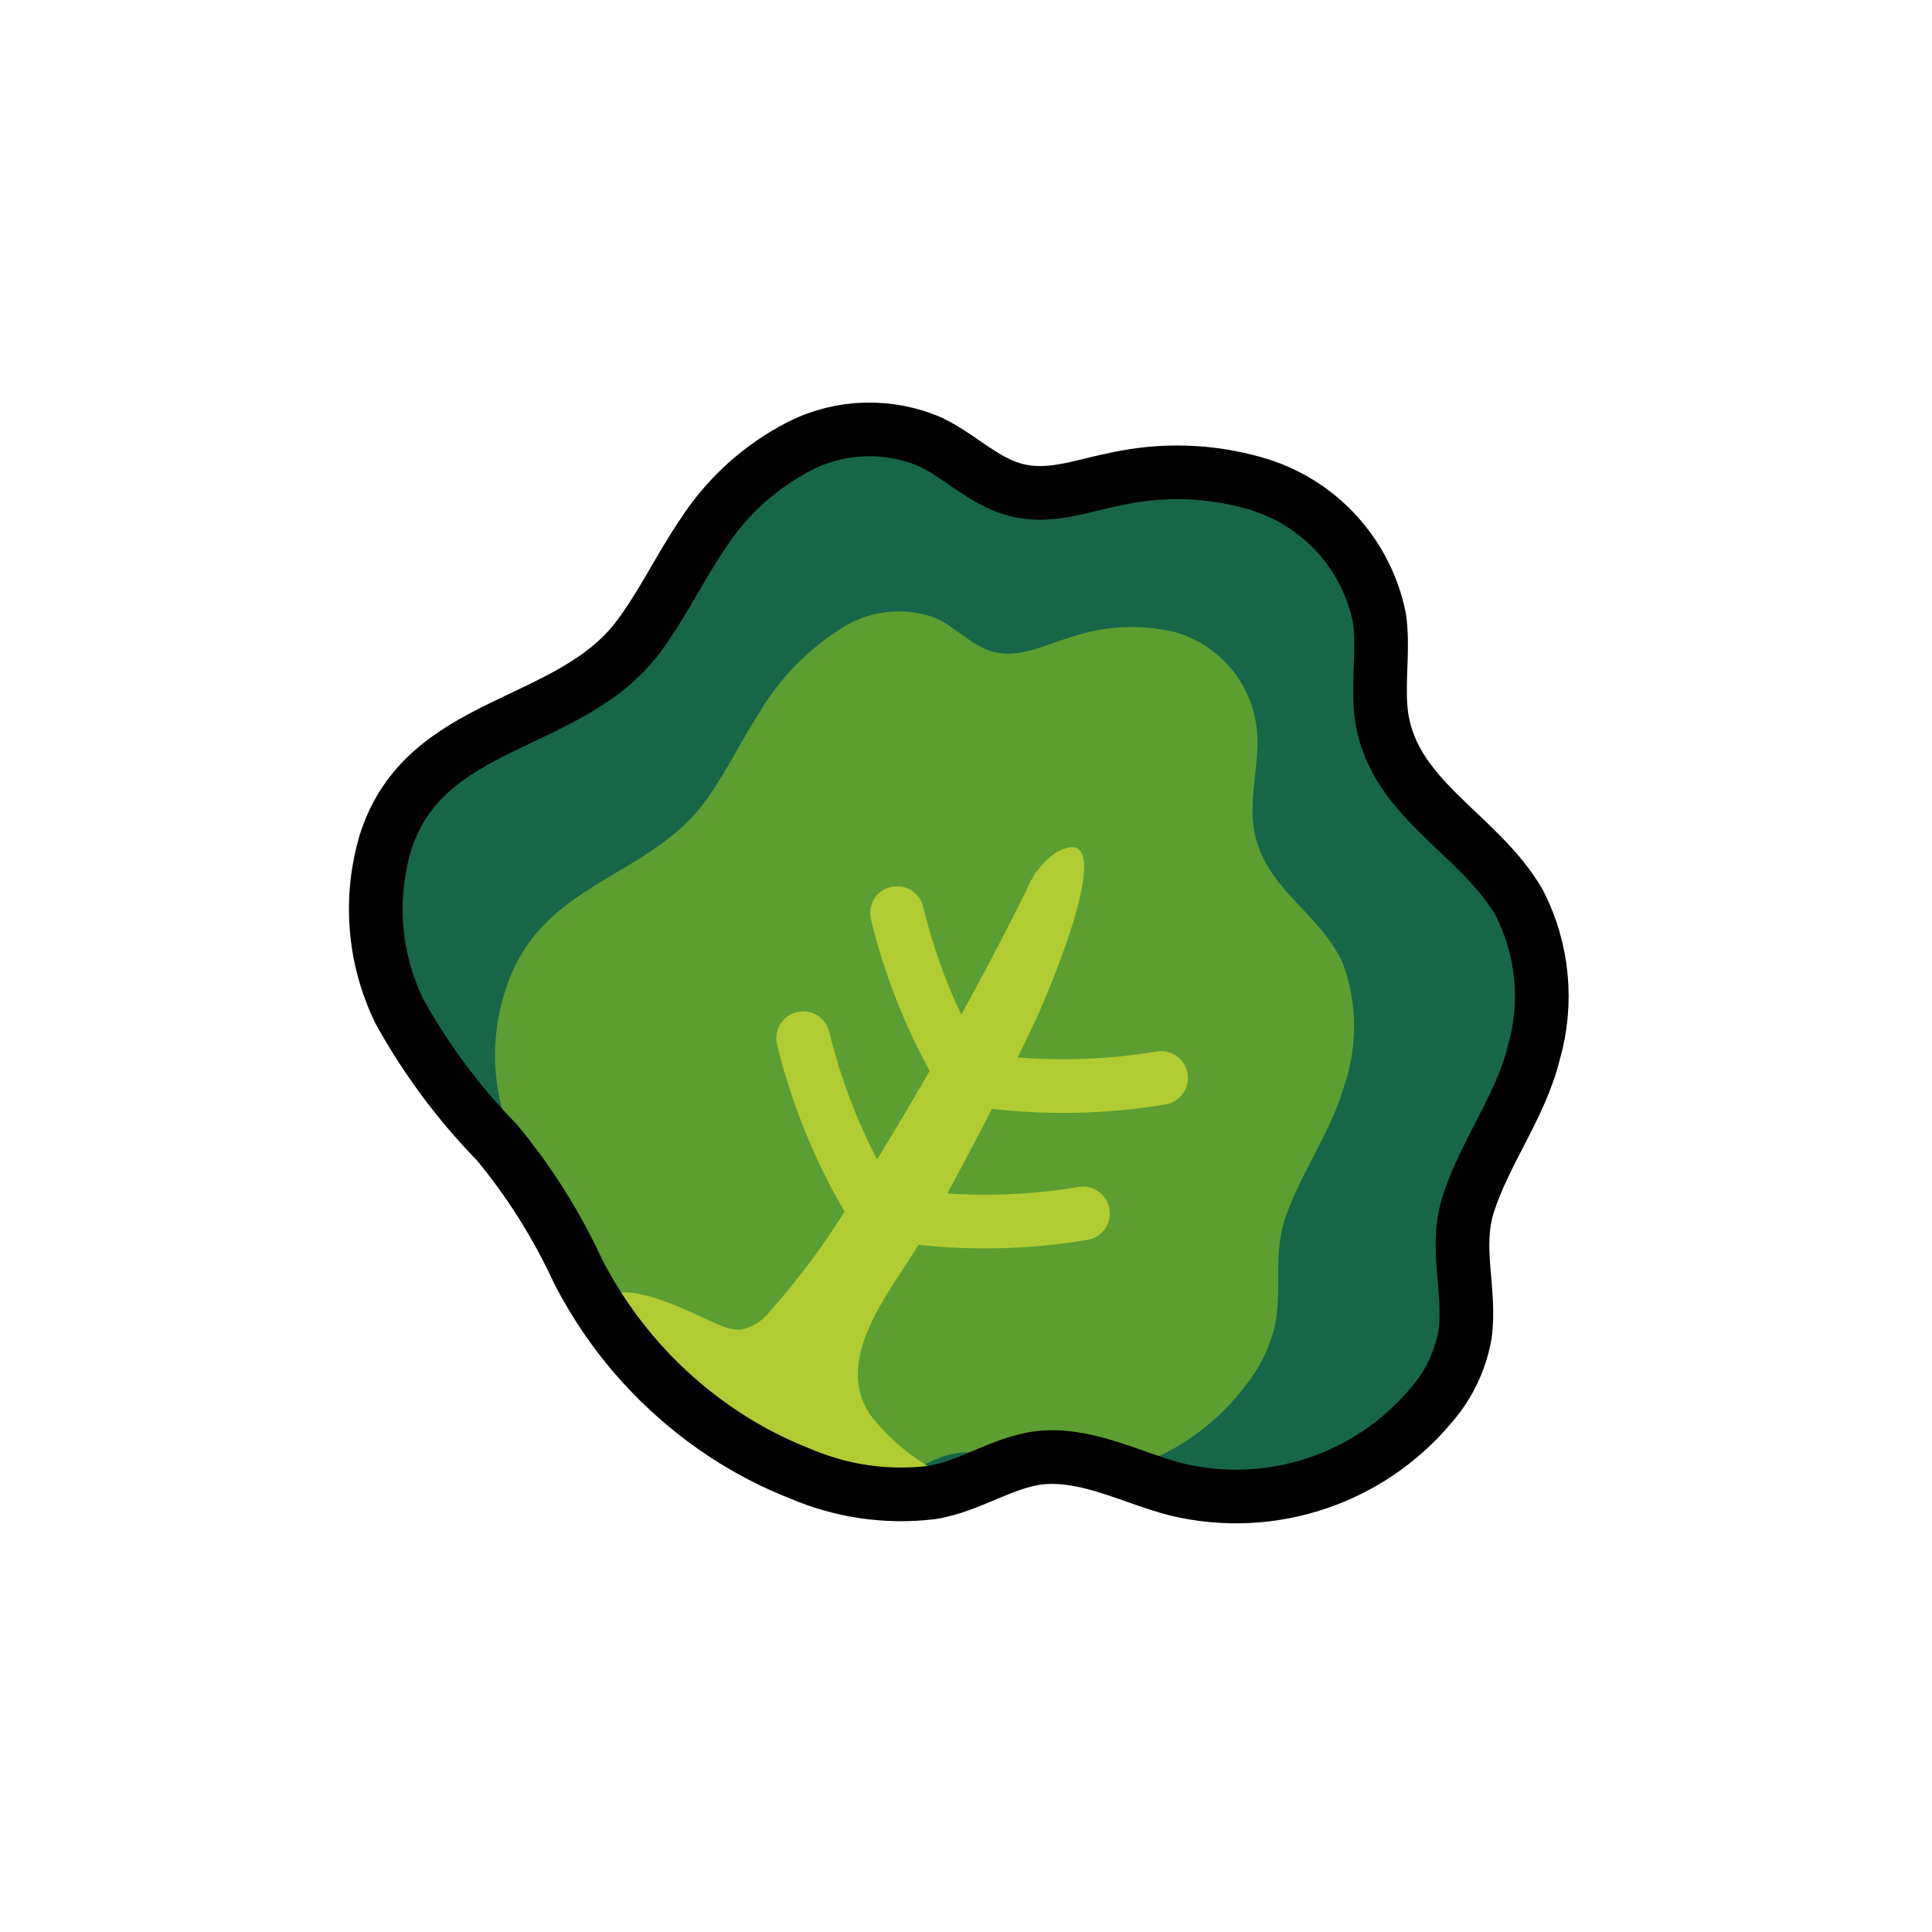
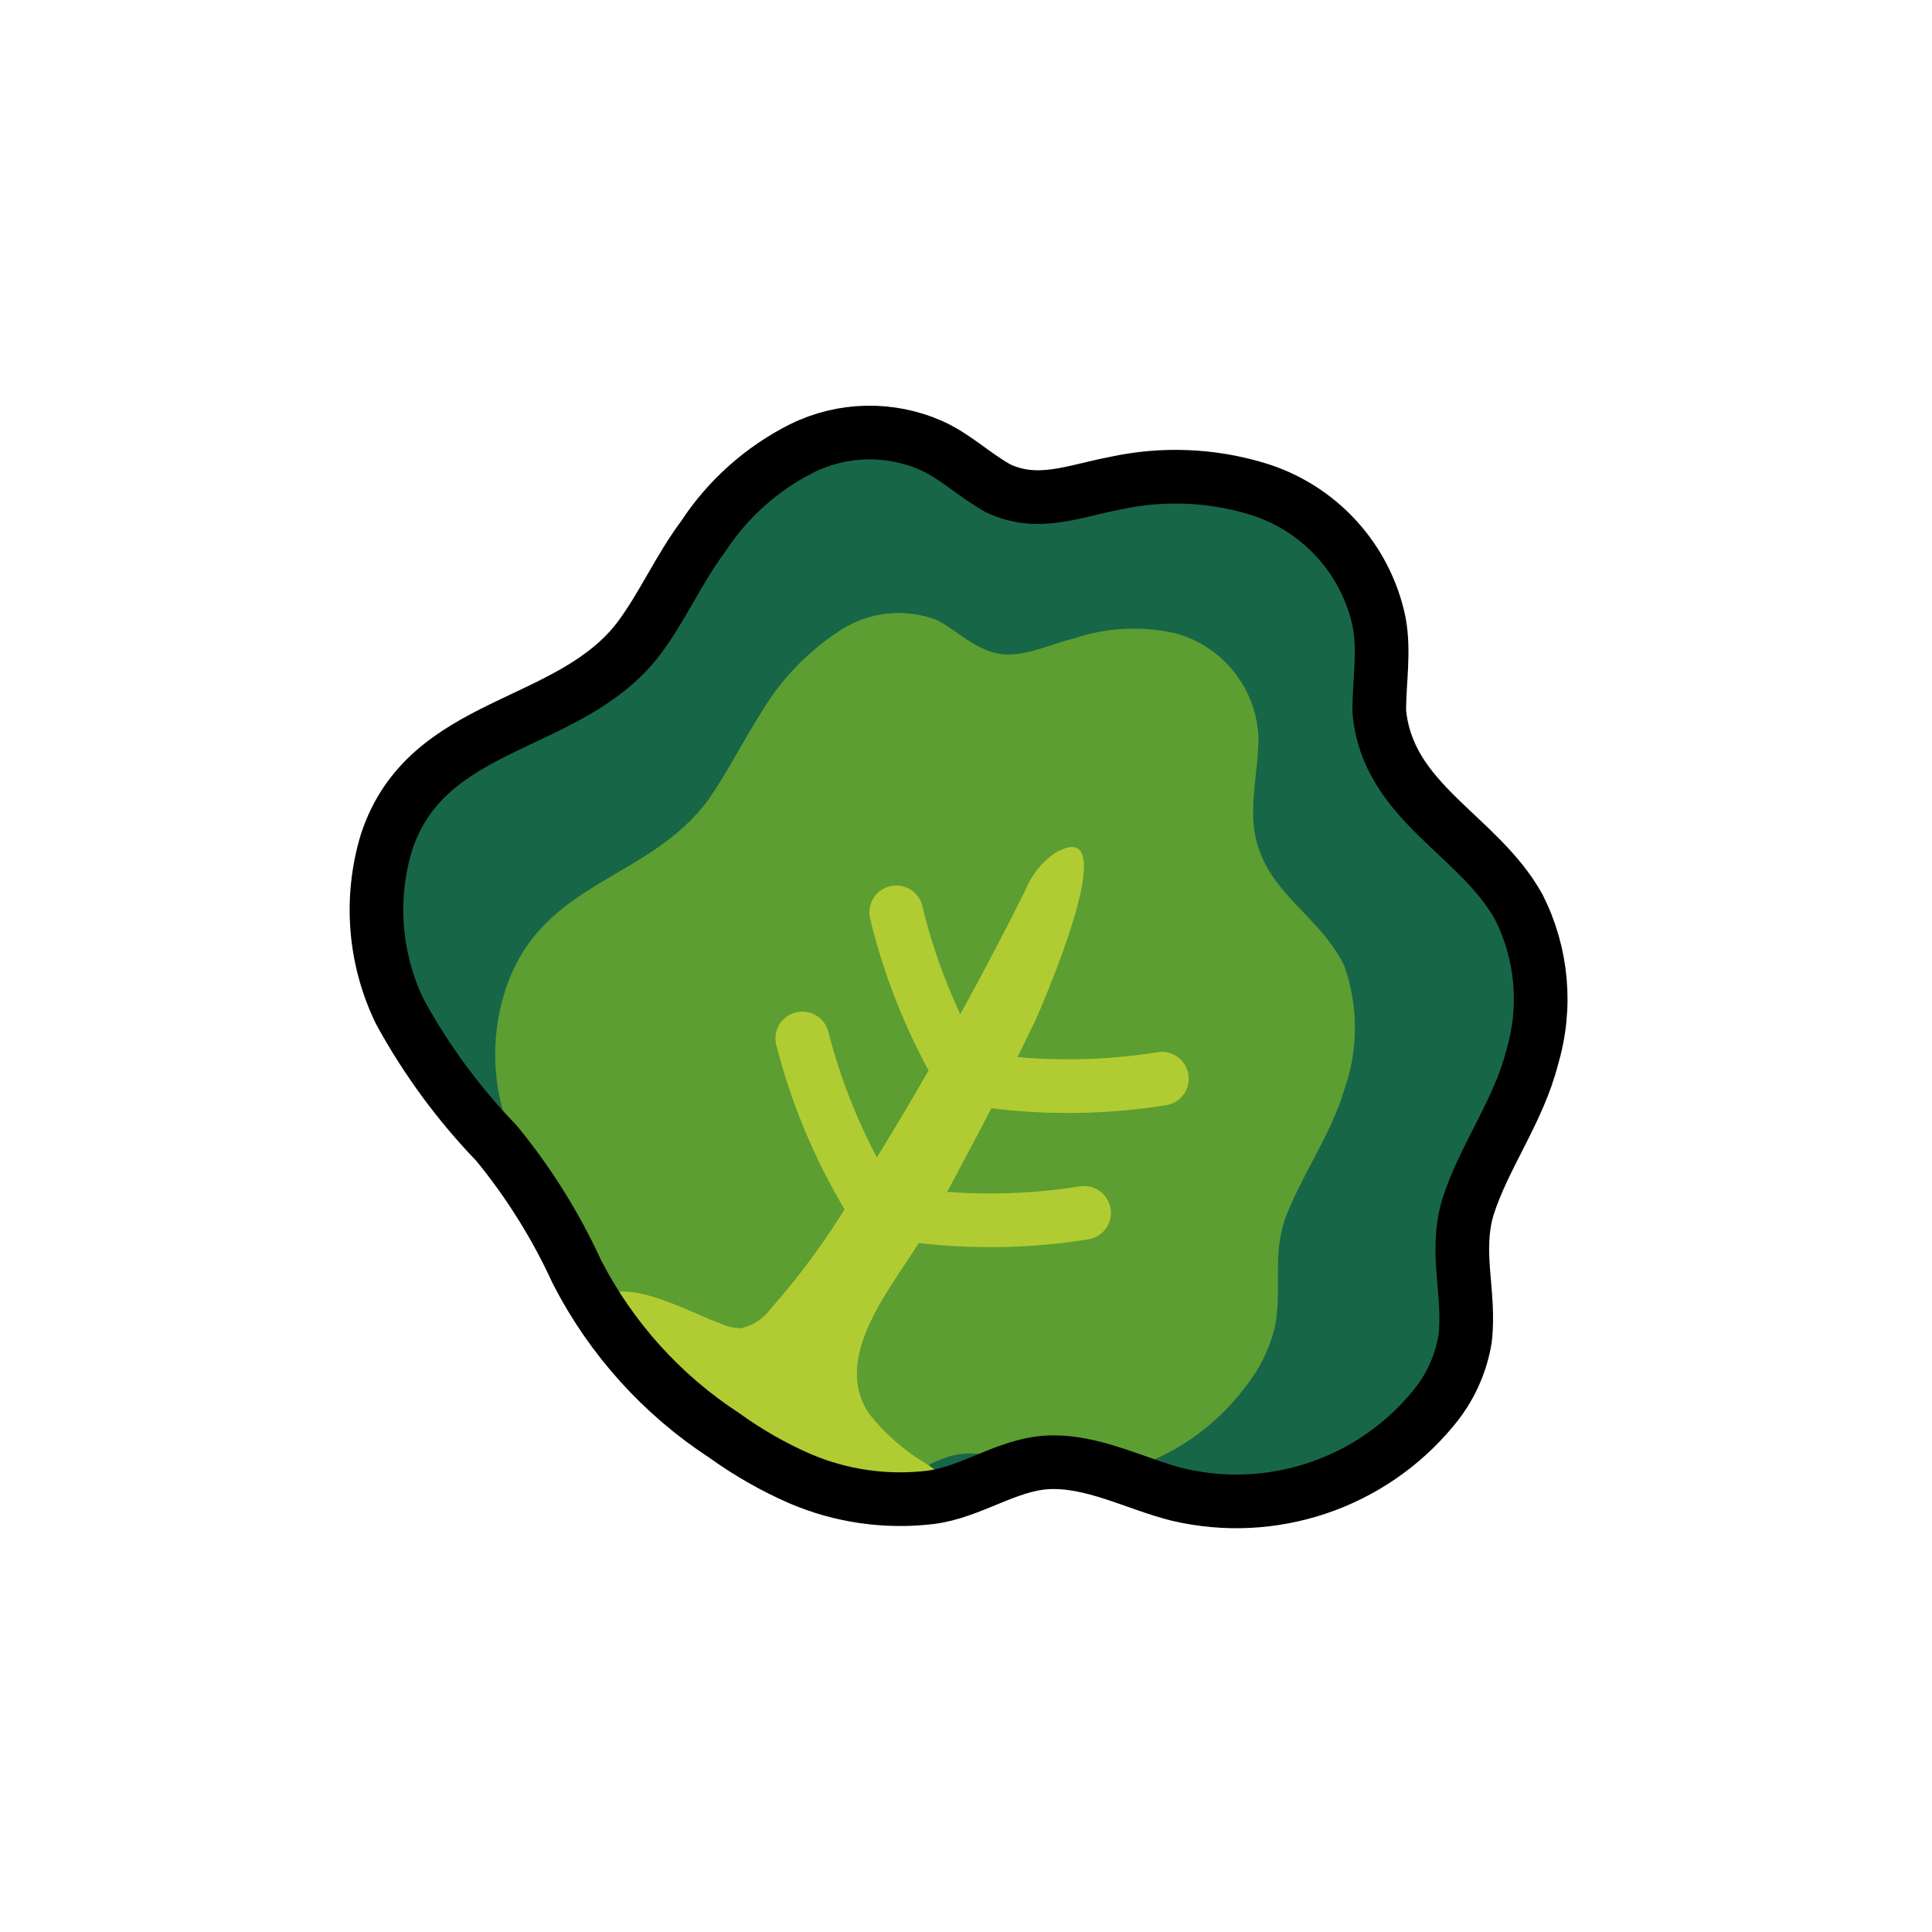
- <svg xmlns="http://www.w3.org/2000/svg" id="emoji" viewBox="0 0 72 72">
-   <g id="color">
-     <path fill="#186648" d="M27.037,53.484a16.002,16.002,0,0,1-5.499-6.116,22.019,22.019,0,0,0-3.018-4.792,22.81,22.81,0,0,1-3.634-4.884,8.684,8.684,0,0,1-.507-6.337c1.482-4.574,6.846-4.202,9.41-7.623.895-1.195,1.536-2.561,2.375-3.796a9.453,9.453,0,0,1,3.67-3.329,5.744,5.744,0,0,1,4.85-.131c.897.429,1.641,1.132,2.542,1.552,1.547.721,2.841.119,4.386-.181a10.514,10.514,0,0,1,5.151.162,6.561,6.561,0,0,1,4.645,5.027c.155,1.101-.043,2.223.043,3.332.262,3.358,3.665,4.628,5.184,7.305a7.638,7.638,0,0,1,.523,5.573c-.498,2.004-1.806,3.665-2.435,5.616-.535,1.661.102,3.213-.127,4.883a5.424,5.424,0,0,1-1.25,2.614,9.483,9.483,0,0,1-9.487,3.152c-1.599-.407-3.189-1.289-4.882-1.204-1.47.074-2.77,1.083-4.269,1.317a9.544,9.544,0,0,1-4.901-.712A15.28,15.28,0,0,1,27.037,53.484Z" />
-     <path fill="#5c9e31" d="M26.876,54.228a10.183,10.183,0,0,1-3.683-4.724,15.234,15.234,0,0,0-1.93-3.784,15.126,15.126,0,0,1-2.38-3.821,7.845,7.845,0,0,1,.028-5.225c1.388-3.889,5.336-3.921,7.452-6.922.739-1.048,1.3-2.222,2-3.3a9.312,9.312,0,0,1,2.929-2.995,3.95,3.95,0,0,1,3.599-.417c.637.299,1.143.835,1.783,1.126,1.099.5,2.096-.082,3.259-.429a6.976,6.976,0,0,1,3.803-.193,4.228,4.228,0,0,1,3.12,3.875c.045.904-.173,1.847-.18,2.762-.02,2.77,2.42,3.607,3.374,5.731a6.851,6.851,0,0,1,.033,4.59c-.496,1.694-1.57,3.155-2.16,4.814-.502,1.412-.129,2.659-.404,4.059a5.667,5.667,0,0,1-1.092,2.248c-1.813,2.411-4.755,3.721-7.225,3.218-1.158-.236-2.28-.867-3.538-.689-1.093.155-2.12,1.075-3.244,1.364a6.014,6.014,0,0,1-3.584-.279A8.876,8.876,0,0,1,26.876,54.228Z" />
-     <path fill="#b1cc33" d="M22.427,48.544c.666-1.121,3.656.55,4.377.833a1.866,1.866,0,0,0,.768.181,1.777,1.777,0,0,0,1.112-.681,27.459,27.459,0,0,0,3.046-4.138A128.562,128.562,0,0,0,38.24,33.204,3.127,3.127,0,0,1,39.32,31.793c2.671-1.551-.394,5.519-.699,6.167-1.266,2.694-2.656,5.328-4.093,7.934-1.057,1.918-3.601,4.606-2.095,6.837a7.755,7.755,0,0,0,2.209,1.942c.425.287.82.483,1.013.902-1.527.937-4.505-.072-6.029-.66C25.235,53.22,21.9,49.438,22.427,48.544Z" />
-     <path fill="none" stroke="#b1cc33" stroke-linecap="round" stroke-linejoin="round" stroke-width="2" d="M33.43,34.027a22.19,22.19,0,0,0,2.332,5.829" />
-     <path fill="none" stroke="#b1cc33" stroke-linecap="round" stroke-linejoin="round" stroke-width="2" d="M29.932,38.69A22.199,22.199,0,0,0,32.264,44.52" />
-     <path fill="none" stroke="#b1cc33" stroke-linecap="round" stroke-linejoin="round" stroke-width="2" d="M43.271,40.172a22.197,22.197,0,0,1-6.276.148" />
-     <path fill="none" stroke="#b1cc33" stroke-linecap="round" stroke-linejoin="round" stroke-width="2" d="M40.358,45.221a22.197,22.197,0,0,1-6.276.148" />
+ <svg xmlns="http://www.w3.org/2000/svg" viewBox="0 0 72 72">
+   <g>
+     <path fill="#186648" d="M27 53.5a16 16 0 0 1-5.5-6.1 22 22 0 0 0-3-4.8 22.8 22.8 0 0 1-3.6-4.9 8.7 8.7 0 0 1-.5-6.3c1.5-4.6 6.8-4.2 9.4-7.6.9-1.2 1.5-2.6 2.4-3.8a9.5 9.5 0 0 1 3.7-3.3 5.7 5.7 0 0 1 4.8-.1c.9.4 1.6 1.1 2.5 1.6 1.5.7 2.8.1 4.4-.2a10.5 10.5 0 0 1 5.2.2 6.6 6.6 0 0 1 4.6 5c.2 1.1 0 2.2 0 3.3.3 3.4 3.7 4.6 5.2 7.3a7.6 7.6 0 0 1 .5 5.6c-.5 2-1.8 3.7-2.4 5.6-.5 1.7.1 3.2-.1 4.9a5.4 5.4 0 0 1-1.2 2.6 9.5 9.5 0 0 1-9.5 3.2c-1.6-.4-3.2-1.3-4.9-1.2-1.5.1-2.8 1.1-4.3 1.3a9.5 9.5 0 0 1-4.9-.7A15.3 15.3 0 0 1 27 53.5Z" />
+     <path fill="#5c9e31" d="M26.9 54.2a10.2 10.2 0 0 1-3.7-4.7 15.2 15.2 0 0 0-1.9-3.8 15.1 15.1 0 0 1-2.4-3.8 7.8 7.8 0 0 1 0-5.2c1.4-3.9 5.3-3.9 7.5-6.9.7-1 1.3-2.2 2-3.3a9.3 9.3 0 0 1 2.9-3 4 4 0 0 1 3.6-.4c.6.3 1.1.8 1.8 1.1 1.1.5 2.1-.1 3.3-.4a7 7 0 0 1 3.8-.2 4.2 4.2 0 0 1 3.1 3.9c0 .9-.2 1.8-.2 2.8 0 2.8 2.4 3.6 3.4 5.7a6.9 6.9 0 0 1 0 4.6c-.5 1.7-1.6 3.2-2.2 4.8-.5 1.4-.1 2.7-.4 4.1a5.7 5.7 0 0 1-1.1 2.2c-1.8 2.4-4.8 3.7-7.2 3.2-1.2-.2-2.3-.9-3.5-.7-1.1.2-2.1 1.1-3.2 1.4a6 6 0 0 1-3.6-.3A8.9 8.9 0 0 1 26.9 54.2Z" />
+     <path fill="#b1cc33" d="M22.4 48.5c.7-1.1 3.7.6 4.4.8a1.9 1.9 0 0 0 .8.2 1.8 1.8 0 0 0 1.1-.7 27.5 27.5 0 0 0 3-4.1A128.6 128.6 0 0 0 38.2 33.2 3.1 3.1 0 0 1 39.3 31.8c2.7-1.6-.4 5.5-.7 6.2-1.3 2.7-2.7 5.3-4.1 7.9-1.1 1.9-3.6 4.6-2.1 6.8a7.8 7.8 0 0 0 2.2 1.9c.4.3.8.5 1 .9-1.5.9-4.5-.1-6-.7C25.2 53.2 21.9 49.4 22.4 48.5Z" />
+     <path fill="none" stroke="#b1cc33" stroke-linecap="round" stroke-linejoin="round" stroke-width="2" d="M33.4 34a22.2 22.2 0 0 0 2.3 5.8" />
+     <path fill="none" stroke="#b1cc33" stroke-linecap="round" stroke-linejoin="round" stroke-width="2" d="M29.9 38.7A22.2 22.2 0 0 0 32.3 44.5" />
+     <path fill="none" stroke="#b1cc33" stroke-linecap="round" stroke-linejoin="round" stroke-width="2" d="M43.3 40.2a22.2 22.2 0 0 1-6.3.1" />
+     <path fill="none" stroke="#b1cc33" stroke-linecap="round" stroke-linejoin="round" stroke-width="2" d="M40.4 45.2a22.2 22.2 0 0 1-6.3.1" />
  </g>
-   <g id="line">
-     <path fill="none" stroke="#000" stroke-linecap="round" stroke-linejoin="round" stroke-width="2" d="M27.037,53.484a16.002,16.002,0,0,1-5.499-6.116,22.019,22.019,0,0,0-3.018-4.792,22.81,22.81,0,0,1-3.634-4.884,8.684,8.684,0,0,1-.507-6.337c1.482-4.574,6.846-4.202,9.41-7.623.895-1.195,1.536-2.561,2.375-3.796a9.453,9.453,0,0,1,3.67-3.329,5.744,5.744,0,0,1,4.85-.131c.897.429,1.641,1.132,2.542,1.552,1.547.721,2.841.119,4.386-.181a10.514,10.514,0,0,1,5.151.162,6.561,6.561,0,0,1,4.645,5.027c.155,1.101-.043,2.223.043,3.332.262,3.358,3.665,4.628,5.184,7.305a7.638,7.638,0,0,1,.523,5.573c-.498,2.004-1.806,3.665-2.435,5.616-.535,1.661.102,3.213-.127,4.883a5.424,5.424,0,0,1-1.25,2.614,9.483,9.483,0,0,1-9.487,3.152c-1.599-.407-3.189-1.289-4.882-1.204-1.47.074-2.77,1.083-4.269,1.317a9.544,9.544,0,0,1-4.901-.712A15.28,15.28,0,0,1,27.037,53.484Z" />
+   <g>
+     <path fill="none" stroke="#000" stroke-linecap="round" stroke-linejoin="round" stroke-width="2" d="M27 53.5a16 16 0 0 1-5.5-6.1 22 22 0 0 0-3-4.8 22.8 22.8 0 0 1-3.6-4.9 8.7 8.7 0 0 1-.5-6.3c1.5-4.6 6.8-4.2 9.4-7.6.9-1.2 1.5-2.6 2.4-3.8a9.5 9.5 0 0 1 3.7-3.3 5.7 5.7 0 0 1 4.8-.1c.9.4 1.6 1.1 2.5 1.6 1.5.7 2.8.1 4.4-.2a10.5 10.5 0 0 1 5.2.2 6.6 6.6 0 0 1 4.6 5c.2 1.1 0 2.2 0 3.3.3 3.4 3.7 4.6 5.2 7.3a7.6 7.6 0 0 1 .5 5.6c-.5 2-1.8 3.7-2.4 5.6-.5 1.7.1 3.2-.1 4.9a5.4 5.4 0 0 1-1.2 2.6 9.5 9.5 0 0 1-9.5 3.2c-1.6-.4-3.2-1.3-4.9-1.2-1.5.1-2.8 1.1-4.3 1.3a9.5 9.5 0 0 1-4.9-.7A15.3 15.3 0 0 1 27 53.5Z" />
  </g>
</svg>
